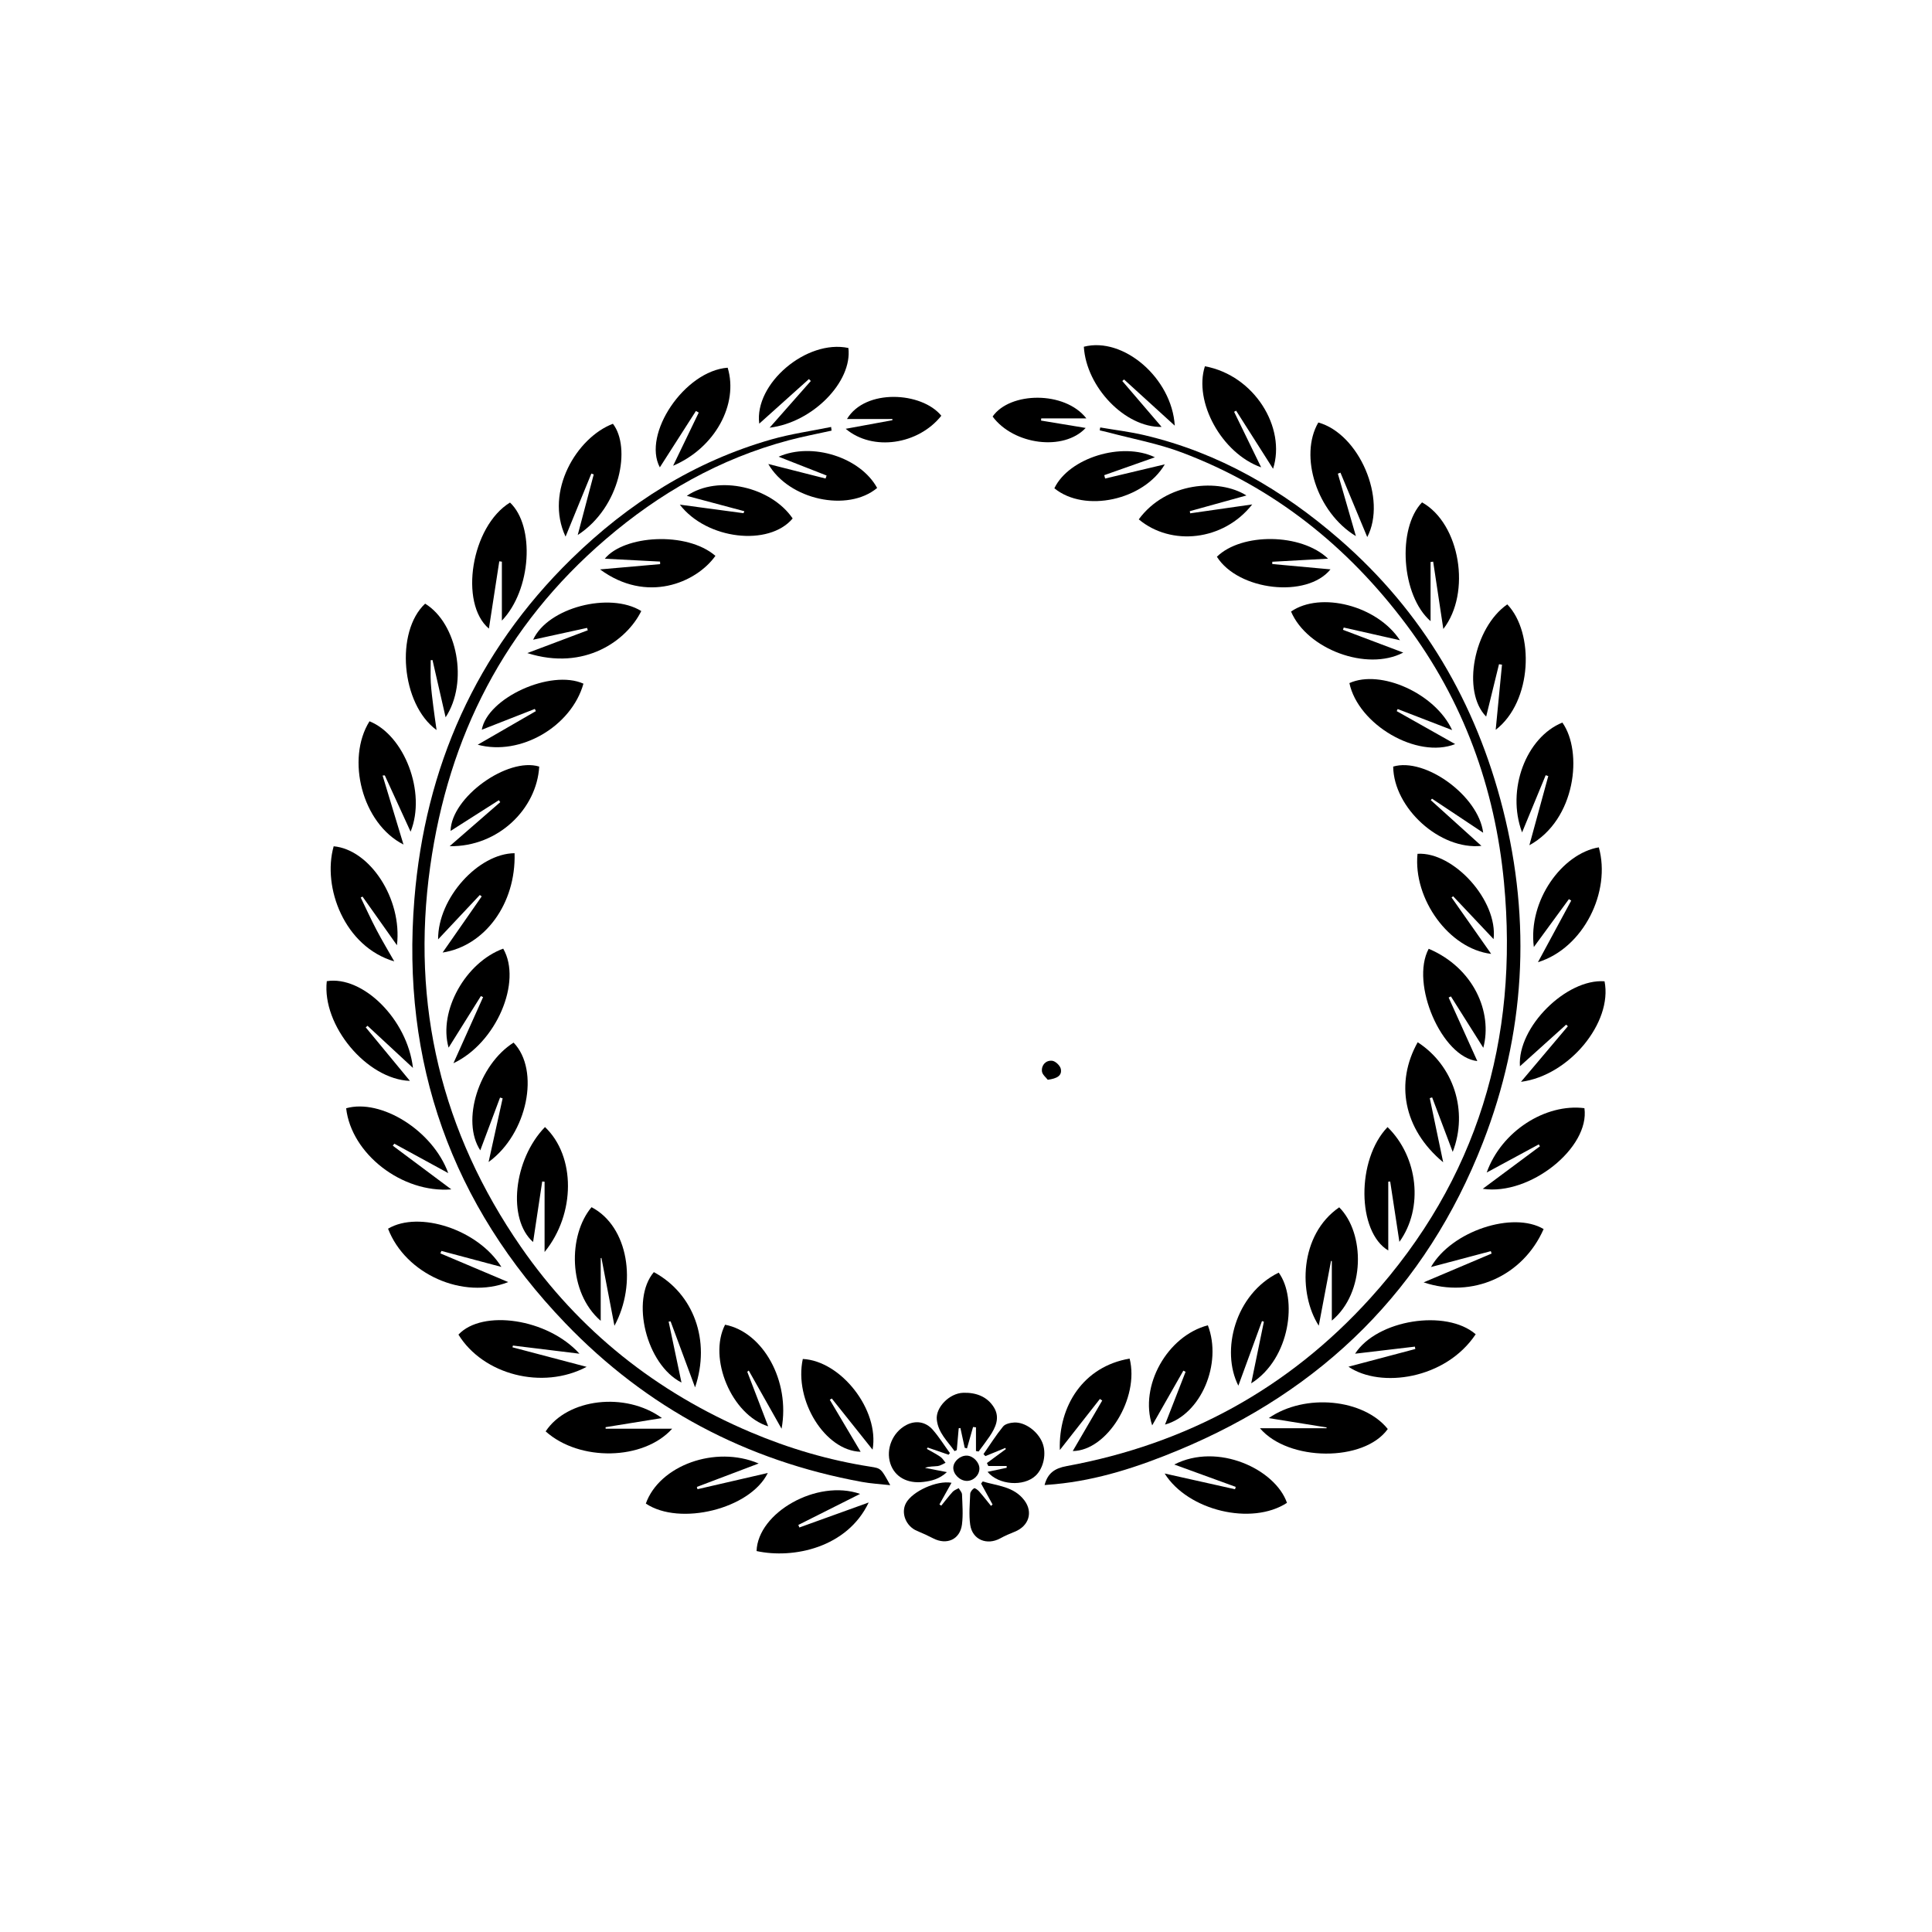
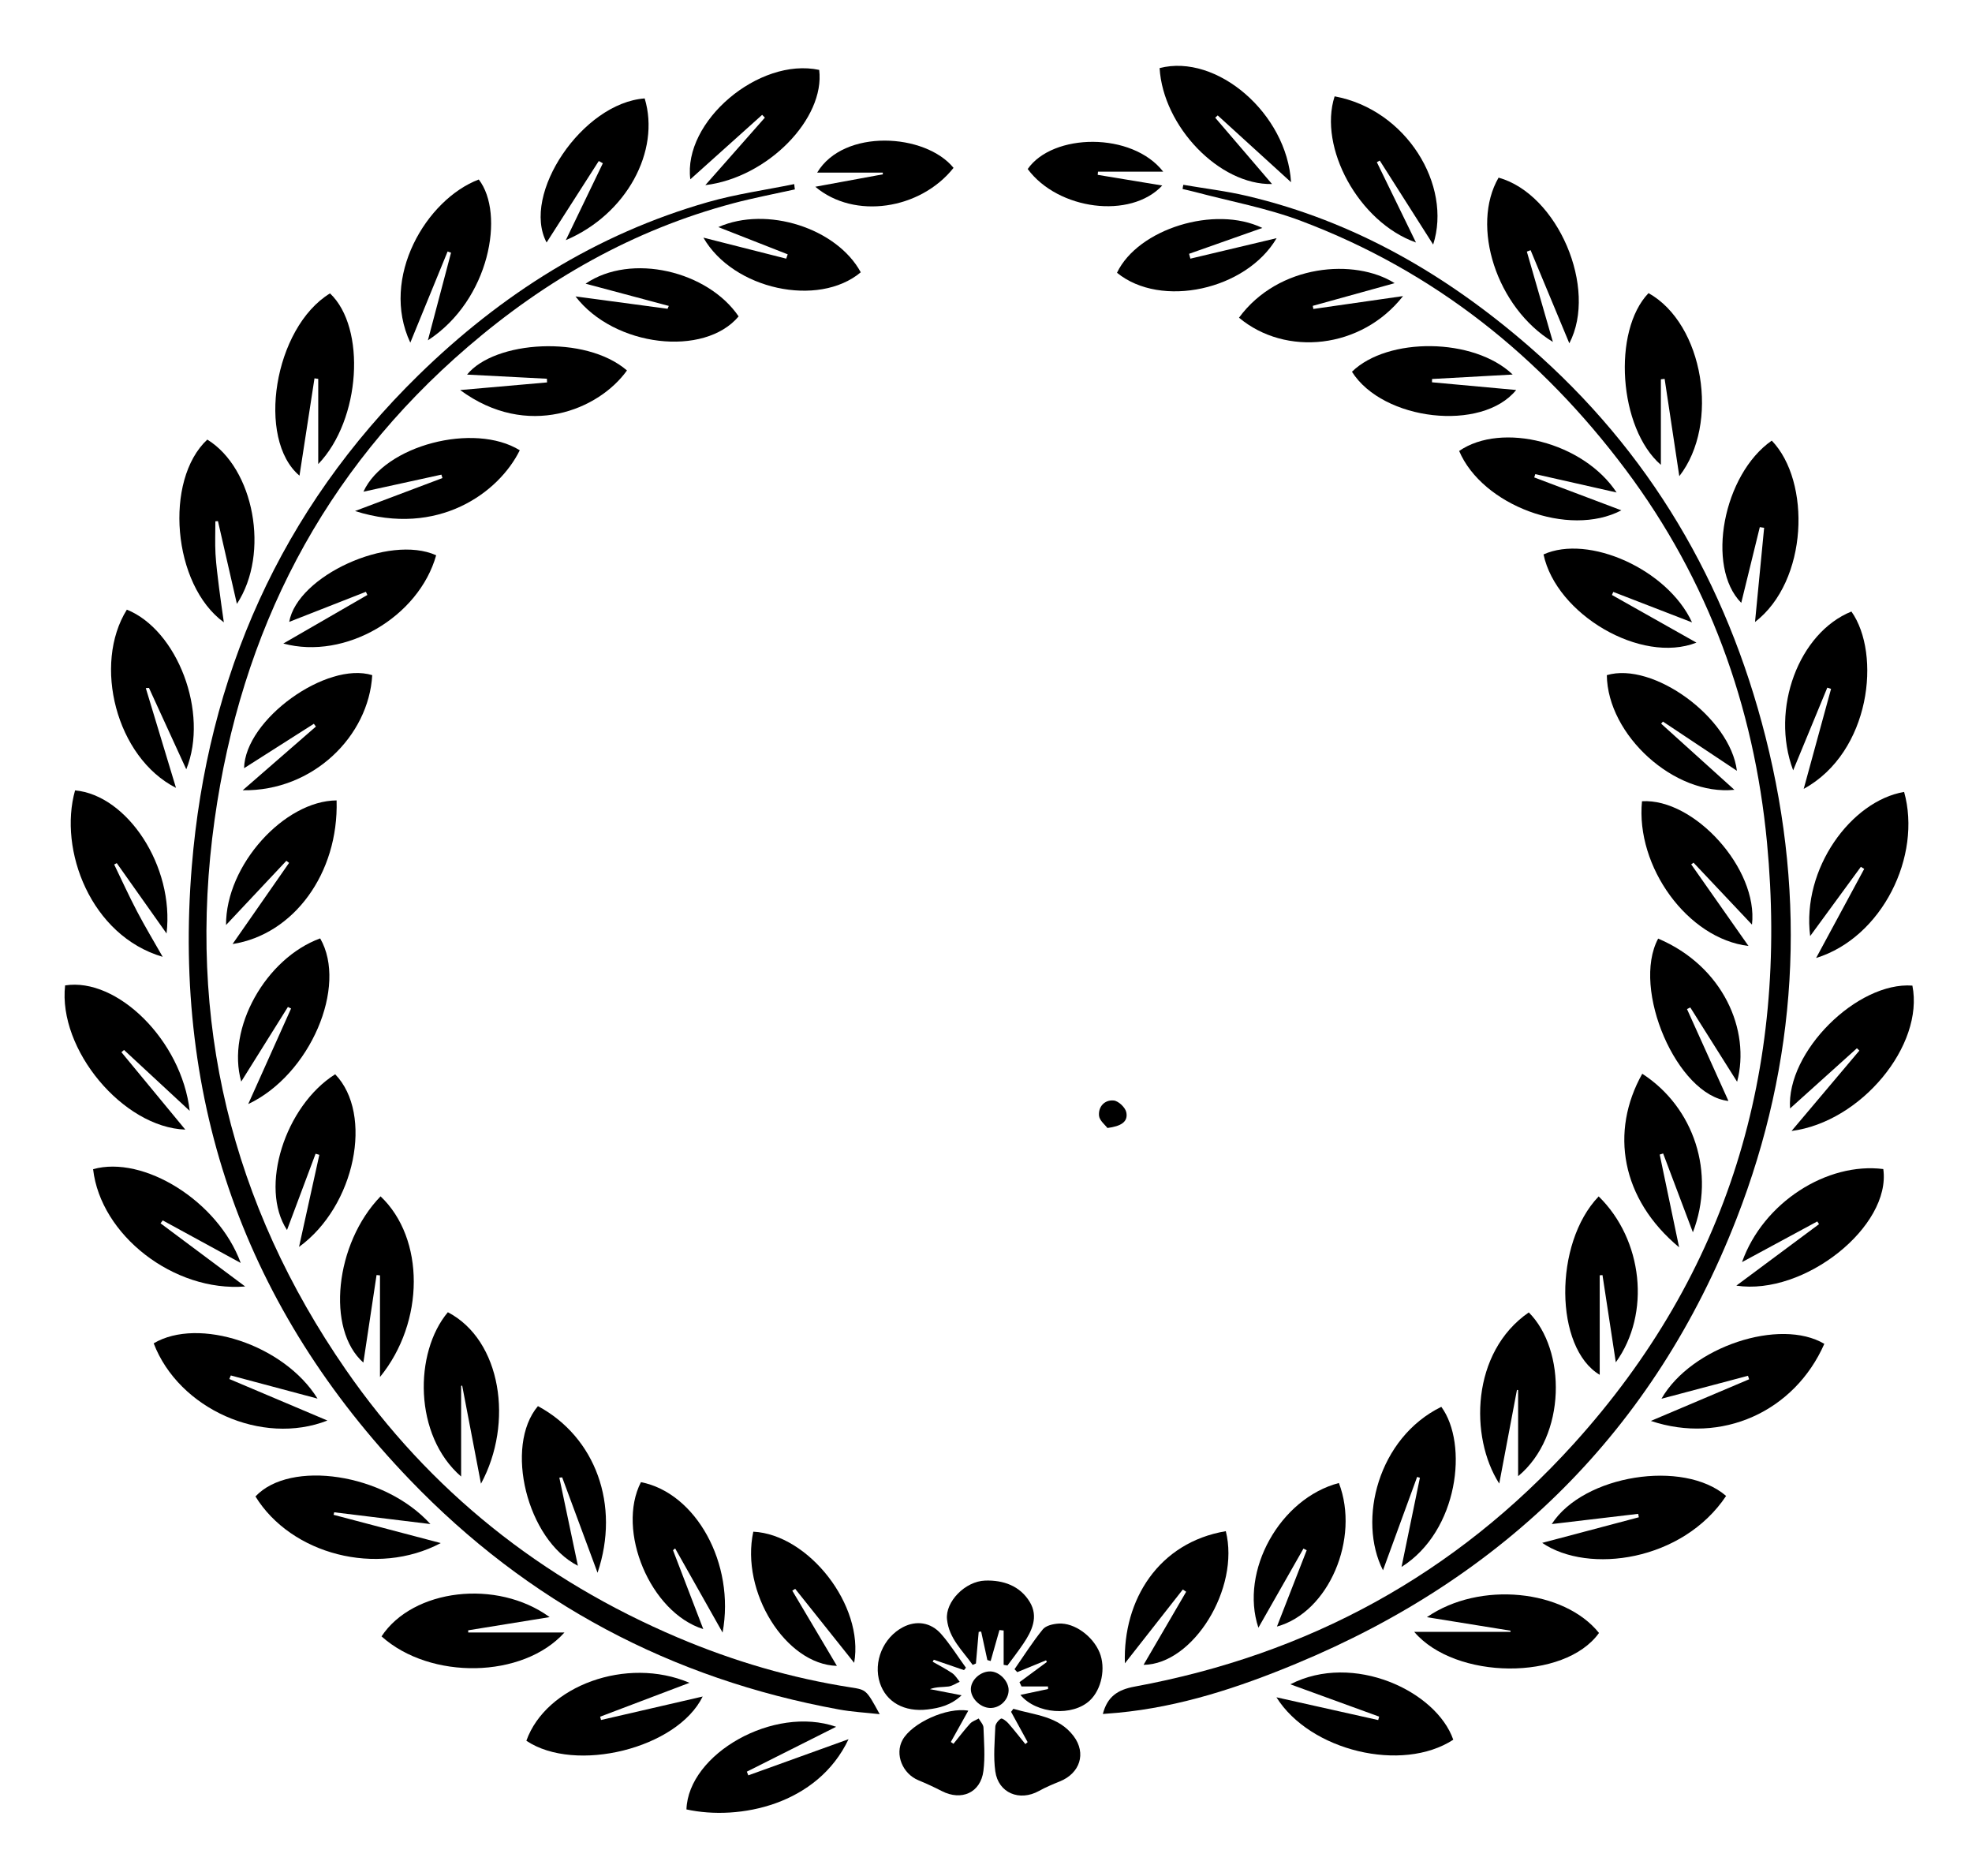
- <svg xmlns="http://www.w3.org/2000/svg" version="1.1" id="Layer_1" x="0px" y="0px" viewBox="0 0 432 432" style="enable-background:new 0 0 432 432;" xml:space="preserve">
+ <svg xmlns="http://www.w3.org/2000/svg" version="1.1" id="Layer_1" x="0px" y="0px" viewBox="63 67 305 290" style="enable-background:new 0 0 432 432;" xml:space="preserve">
  <g>
    <g fill="FRAME_COLOR">
      <path d="M185.94,96.29c-3.2,0.71-6.42,1.32-9.58,2.16c-15.42,4.11-28.91,11.8-40.97,22.16c-22.52,19.34-35.1,43.99-39.2,73.16    c-4.35,30.99,2.57,59.43,20.29,85.04c12.97,18.74,30.27,32.48,51.33,41.42c8.65,3.67,17.57,6.29,26.85,7.73    c2.34,0.37,2.34,0.37,4.4,4.13c-2.28-0.25-4.33-0.36-6.33-0.73c-25.9-4.73-48.09-16.52-66.32-35.49    c-25.47-26.5-36.73-58.39-33.75-94.84c2.4-29.39,13.73-55.15,35.09-76.04c12.78-12.49,27.49-21.81,44.76-26.74    c4.35-1.24,8.88-1.87,13.33-2.78C185.86,95.76,185.9,96.02,185.94,96.29z" />
      <path d="M246.02,95.58c3.3,0.57,6.64,0.96,9.89,1.73c16.59,3.91,30.87,12.22,43.62,23.3c18.62,16.18,30.49,36.51,36.53,60.33    c6.41,25.31,4.96,50.3-4.48,74.53c-12.72,32.65-35.8,55.42-68.16,68.83c-8.87,3.68-17.9,6.66-27.52,7.57    c-0.76,0.07-1.52,0.13-2.33,0.19c0.7-2.66,2.25-3.75,4.95-4.24c26.79-4.94,49.56-17.3,67.89-37.55    c23.96-26.48,33.23-57.86,29.88-93.02c-2.01-21.07-9.06-40.54-21.85-57.61c-13.1-17.49-29.62-30.71-50.17-38.46    c-5.29-2-10.94-3.03-16.43-4.49c-0.64-0.17-1.29-0.31-1.93-0.46C245.93,96,245.97,95.79,246.02,95.58z" />
      <path d="M329.97,298.34c-6.72,10.08-21.26,12.14-28.45,7.26c5.04-1.33,10-2.65,14.95-3.96c-0.03-0.18-0.07-0.35-0.1-0.53    c-4.39,0.52-8.79,1.04-13.37,1.58C307.91,295.08,323.37,292.65,329.97,298.34z" />
      <path d="M131.17,305.63c-9.86,5.23-23.14,1.76-28.66-7.21c5.35-5.7,19.92-3.62,27.06,4.27c-5.26-0.64-10.07-1.23-14.88-1.82    c-0.03,0.13-0.07,0.26-0.1,0.39C120.03,302.7,125.48,304.13,131.17,305.63z" />
      <path d="M92.34,238.79c-3.66-3.39-6.91-6.4-10.16-9.42c-0.13,0.12-0.26,0.23-0.4,0.35c3.3,4,6.61,8.01,9.88,11.97    c-9.63-0.35-19.7-12.38-18.59-22.3C81.11,218.12,91.08,227.88,92.34,238.79z" />
      <path d="M340.09,241.9c3.59-4.25,7.04-8.34,10.49-12.43c-0.13-0.12-0.25-0.24-0.38-0.36c-3.4,3.06-6.8,6.12-10.34,9.31    c-0.59-8.78,10.41-19.63,18.92-19C360.62,228.66,350.86,240.51,340.09,241.9z" />
      <path d="M80.66,200.69c1.18,2.43,2.29,4.89,3.55,7.28c1.23,2.35,2.6,4.62,3.95,7c-11.11-3.26-16.15-16.52-13.55-25.74    c8.04,0.73,15.38,11.69,14.15,22.13c-2.57-3.63-5.13-7.25-7.7-10.88C80.92,200.55,80.79,200.62,80.66,200.69z" />
      <path d="M345.16,274.82c-4.62,10.51-15.93,15.58-26.83,11.92c5.15-2.18,10.17-4.31,15.2-6.44c-0.06-0.18-0.12-0.36-0.18-0.54    c-4.38,1.16-8.75,2.32-13.38,3.55C324.6,275.24,338.32,270.76,345.16,274.82z" />
      <path d="M86.77,274.74c6.92-4.11,20.17,0.19,25.34,8.55c-4.69-1.25-9.05-2.41-13.41-3.58c-0.08,0.18-0.15,0.37-0.23,0.55    c5.05,2.14,10.1,4.27,15.17,6.42C103.55,290.64,90.66,284.9,86.77,274.74z" />
      <path d="M343.89,215.15c2.54-4.7,4.99-9.24,7.44-13.78c-0.17-0.11-0.35-0.21-0.52-0.32c-2.53,3.45-5.05,6.9-7.84,10.71    c-1.33-10.45,6.37-20.91,14.53-22.29C360.27,199.35,354.13,211.98,343.89,215.15z" />
      <path d="M169.64,327.24c-4.82,1.83-9.32,3.53-13.82,5.24c0.05,0.17,0.1,0.34,0.14,0.51c5.2-1.2,10.4-2.4,15.72-3.63    c-3.94,8.06-19.72,11.92-27.27,6.84C147.44,327.7,159.92,323.1,169.64,327.24z" />
      <path d="M77.4,247.81c7.77-2.19,19.34,4.92,22.83,14.5c-4.3-2.34-8.18-4.46-12.06-6.58c-0.11,0.15-0.23,0.3-0.34,0.45    c4.33,3.23,8.66,6.46,13.09,9.77C89.89,266.83,78.56,258.01,77.4,247.81z" />
      <path d="M283.69,317.09c8.2-5.66,21.25-4.25,26.62,2.44c-5.31,7.43-22.24,7.28-28.58-0.17c4.9,0,9.89,0,14.88,0    c0.01-0.06,0.02-0.12,0.03-0.18C292.5,318.51,288.37,317.85,283.69,317.09z" />
      <path d="M135.42,319.46c4.93,0,9.86,0,14.88,0c-6.41,7.13-20.74,7.38-28.29,0.6c4.84-7.34,17.82-8.93,26-2.98    c-4.43,0.72-8.51,1.38-12.6,2.04C135.41,319.24,135.42,319.35,135.42,319.46z" />
      <path d="M322.73,140.64c-0.75-5.01-1.51-10.03-2.27-15.05c-0.19,0.02-0.38,0.04-0.58,0.07c0,4.36,0,8.73,0,13.23    c-6.54-5.67-7.53-20.71-1.91-26.56C326.49,117.09,329.03,132.56,322.73,140.64z" />
      <path d="M287.77,336.04c-7.91,5.15-22.15,1.74-27.35-6.56c5.31,1.19,10.52,2.36,15.74,3.52c0.05-0.18,0.1-0.36,0.15-0.53    c-4.51-1.64-9.02-3.28-13.74-5C272.31,322.47,285.16,328.52,287.77,336.04z" />
      <path d="M112.22,138.77c0-4.62,0-8.9,0-13.18c-0.19-0.03-0.39-0.05-0.58-0.08c-0.78,5.07-1.57,10.15-2.32,15.05    c-6.69-5.64-3.98-22.86,4.72-28.19C119.66,117.68,118.82,131.91,112.22,138.77z" />
      <path d="M332.43,262.18c3.29-9.26,13.18-15.49,21.85-14.39c1.25,8.83-12.17,19.61-22.73,18.03c4.35-3.23,8.57-6.37,12.79-9.51    c-0.09-0.14-0.18-0.28-0.27-0.42C340.2,257.99,336.31,260.09,332.43,262.18z" />
      <path d="M85.55,173.41c1.56,5.13,3.11,10.27,4.67,15.43c-9.28-4.72-12.88-19.11-7.6-27.56c7.8,3.14,12.73,15.91,9.19,24.69    c-2.01-4.39-3.89-8.49-5.77-12.59C85.88,173.38,85.72,173.4,85.55,173.41z" />
      <path d="M340.34,186.13c-3.58-9.54,0.91-21.29,9.01-24.56c4.63,6.54,3,21.74-7.38,27.43c1.42-5.2,2.82-10.33,4.23-15.47    c-0.19-0.06-0.39-0.13-0.58-0.19C343.92,177.46,342.22,181.58,340.34,186.13z" />
      <path d="M299.15,105.91c1.31,4.55,2.62,9.1,4.03,13.97c-8.74-5.31-12.75-17.93-8.4-25.41c9.16,2.56,15.38,17.12,10.94,25.62    c-2-4.81-3.99-9.61-5.99-14.4C299.54,105.76,299.34,105.84,299.15,105.91z" />
      <path d="M99.64,160.39c-1.03-4.48-1.98-8.64-2.93-12.8c-0.13,0.01-0.27,0.02-0.4,0.03c0,1.68-0.07,3.36,0.02,5.03    c0.1,1.75,0.34,3.49,0.55,5.24c0.21,1.71,0.47,3.41,0.74,5.35c-7.96-5.8-9.27-22-2.56-28.26    C102.27,139.4,104.79,152.56,99.64,160.39z" />
      <path d="M337.03,135.14c6.08,6.31,5.65,21.7-2.59,28.05c0.48-4.97,0.94-9.77,1.41-14.57c-0.22-0.03-0.45-0.07-0.67-0.1    c-0.95,3.88-1.9,7.75-2.87,11.71C326.79,154.65,329.52,140.36,337.03,135.14z" />
      <path d="M284.66,104.82c-2.81-4.41-5.53-8.7-8.26-12.99c-0.15,0.08-0.3,0.17-0.45,0.25c1.96,4.04,3.93,8.07,6.05,12.42    c-8.87-3.14-15.12-14.71-12.58-22.6C280.54,83.95,287.61,95.67,284.66,104.82z" />
      <path d="M129.18,119.63c1.28-4.84,2.43-9.19,3.58-13.55c-0.18-0.06-0.36-0.13-0.53-0.19c-1.93,4.7-3.85,9.41-5.77,14.1    c-4.74-10.1,2.52-22.18,10.59-25.23C141.12,100.02,138.77,113.4,129.18,119.63z" />
      <path d="M194.24,335.96c-4.79,10.12-16.87,12.65-25.07,10.86c0.29-8.6,13.5-16.14,23.15-12.78c-4.8,2.42-9.3,4.68-13.81,6.94    c0.08,0.19,0.16,0.38,0.23,0.57C183.9,339.69,189.05,337.84,194.24,335.96z" />
      <path d="M333.43,213.29c-9.42-1.12-17.47-12.28-16.47-22.38c8.06-0.49,18.01,10.45,17.01,19.08c-3.11-3.3-6.07-6.44-9.04-9.58    c-0.12,0.09-0.24,0.18-0.36,0.26C327.48,204.81,330.39,208.95,333.43,213.29z" />
      <path d="M150.51,104.14c2.06-4.27,3.89-8.08,5.73-11.89c-0.21-0.12-0.42-0.24-0.63-0.35c-2.71,4.23-5.41,8.45-8.07,12.6    c-3.96-7.44,5.53-21.57,15.17-22.28C165.17,90.36,159.9,100.15,150.51,104.14z" />
      <path d="M299.45,269.96c5.77,5.76,5.89,19.07-1.65,25.33c0-4.42,0-8.87,0-13.31c-0.06-0.01-0.12-0.03-0.18-0.04    c-0.9,4.75-1.8,9.51-2.74,14.49C290.27,289.24,290.53,276.11,299.45,269.96z" />
      <path d="M121.86,252.01c6.86,6.5,6.87,19.41-0.09,27.94c0-5.42,0-10.57,0-15.72c-0.18-0.02-0.35-0.03-0.53-0.05    c-0.68,4.49-1.35,8.98-2.04,13.54C113.41,272.61,114.8,259.29,121.86,252.01z" />
      <path d="M149.51,295.51c0.95,4.51,1.9,9.02,2.87,13.63c-7.89-4.02-11.43-18.48-6.18-24.69c8.9,4.79,12.76,15.29,9.22,25.77    c-1.89-5.1-3.68-9.93-5.47-14.75C149.81,295.48,149.66,295.49,149.51,295.51z" />
      <path d="M134.32,281.34c0,4.71,0,9.42,0,14c-7.36-6.36-7.29-19.18-2.05-25.41c8.28,4.33,10.21,17.13,5.12,26.52    c-1.02-5.33-1.97-10.26-2.91-15.19C134.43,281.29,134.38,281.31,134.32,281.34z" />
      <path d="M279.77,309.32c0.96-4.67,1.9-9.23,2.84-13.79c-0.14-0.04-0.29-0.09-0.43-0.13c-1.75,4.79-3.5,9.57-5.28,14.44    c-3.96-7.79-0.76-20.48,9.02-25.28C290.12,290.28,288.59,303.76,279.77,309.32z" />
      <path d="M310.26,252.02c6.84,6.69,8.1,18.1,2.65,25.66c-0.71-4.67-1.39-9.08-2.06-13.49c-0.14,0.01-0.28,0.02-0.43,0.03    c0,5.14,0,10.28,0,15.39C303.43,275.45,303.25,259.31,310.26,252.02z" />
      <path d="M111.81,245.42c-1.46,3.89-2.91,7.78-4.42,11.8c-4.32-6.59-0.32-19.18,7.45-24.09c5.95,6.17,3.13,20.37-5.59,26.7    c1.09-4.94,2.12-9.59,3.14-14.24C112.2,245.54,112,245.48,111.81,245.42z" />
      <path d="M262.68,95.18c-3.89-3.54-7.62-6.94-11.34-10.33c-0.13,0.12-0.26,0.23-0.39,0.35c2.9,3.39,5.8,6.78,8.79,10.26    c-8.16,0.17-16.85-8.9-17.39-17.93C251.2,75.24,262.04,84.56,262.68,95.18z" />
      <path d="M312.31,159.01c4.3,2.43,8.6,4.85,13.07,7.37c-8.56,3.36-21.68-4.36-23.65-13.64c6.97-3.14,19.19,2.3,22.97,10.51    c-4.22-1.63-8.2-3.17-12.18-4.71C312.44,158.7,312.38,158.85,312.31,159.01z" />
      <path d="M130.46,152.87c-2.68,9.54-14.05,16.24-23.64,13.65c4.51-2.61,8.75-5.06,13-7.51c-0.08-0.16-0.15-0.32-0.23-0.49    c-3.95,1.55-7.9,3.1-11.86,4.65C109,156.05,123.14,149.58,130.46,152.87z" />
      <path d="M319.46,212.15c10.06,4.27,14.32,14.19,12.21,22.14c-2.5-3.97-4.87-7.73-7.24-11.49c-0.17,0.08-0.34,0.17-0.51,0.25    c2.13,4.73,4.27,9.46,6.41,14.21C322.39,236.4,315.28,219.94,319.46,212.15z" />
      <path d="M97.96,210.05c-0.05-9.28,9.03-19.21,17.1-19.27c0.33,11.3-6.67,20.75-16.09,22.21c2.96-4.25,5.85-8.4,8.74-12.55    c-0.14-0.11-0.28-0.21-0.42-0.32C104.29,203.31,101.3,206.5,97.96,210.05z" />
      <path d="M317,233.05c8.03,5.2,11.36,15.37,7.83,24.52c-1.61-4.26-3.11-8.23-4.6-12.19c-0.18,0.06-0.35,0.11-0.53,0.17    c0.98,4.69,1.96,9.37,3,14.34C313.72,252.42,311.97,242.01,317,233.05z" />
      <path d="M172.09,95.63c3.24-3.67,6.22-7.06,9.21-10.44c-0.14-0.14-0.28-0.29-0.42-0.43c-3.7,3.32-7.41,6.65-11.11,9.97    c-1.16-8.94,10.59-18.91,19.93-16.92C190.63,85.34,181.73,94.47,172.09,95.63z" />
      <path d="M100.31,234.26c-2.34-8.23,3.82-19.08,12.21-22.14c4.27,7.4-1.53,21.09-11.13,25.62c2.29-5.1,4.46-9.94,6.63-14.78    c-0.16-0.08-0.33-0.16-0.49-0.24C105.18,226.48,102.82,230.25,100.31,234.26z" />
      <path d="M167.09,306.73c1.54,4.02,3.09,8.05,4.68,12.2c-8.2-2.55-13.48-15.23-9.64-22.72c8.47,1.64,14.61,12.55,12.63,23.26    c-2.6-4.61-4.97-8.81-7.34-13.01C167.31,306.54,167.2,306.63,167.09,306.73z" />
      <path d="M120.57,171.41c-0.53,9.4-9.14,17.98-20.03,17.8c3.92-3.41,7.62-6.63,11.32-9.85c-0.11-0.14-0.21-0.28-0.32-0.43    c-3.57,2.27-7.13,4.54-10.79,6.87C100.91,178.24,113.52,169.23,120.57,171.41z" />
      <path d="M311.52,171.41c7.1-2.12,19.09,6.51,20.12,14.79c-3.93-2.62-7.69-5.11-11.44-7.61c-0.09,0.11-0.18,0.22-0.28,0.32    c3.74,3.38,7.48,6.75,11.33,10.23C321.97,190.1,311.64,180.69,311.52,171.41z" />
      <path d="M119.21,143.04c3.28-7.18,17.11-10.77,24.18-6.41c-3.21,6.55-12.63,13.48-25.48,9.4c4.8-1.81,9.16-3.46,13.52-5.1    c-0.05-0.18-0.11-0.36-0.16-0.53C127.28,141.28,123.29,142.15,119.21,143.04z" />
      <path d="M313.03,143.16c-4.41-0.99-8.49-1.91-12.57-2.84c-0.06,0.17-0.11,0.34-0.17,0.51c4.43,1.67,8.85,3.34,13.48,5.09    c-8.15,4.27-21.52-0.77-25.09-9.18C295.27,132.2,307.92,135.38,313.03,143.16z" />
      <path d="M179.51,303.87c8.52,0.42,17.18,11.39,15.6,20.28c-3.16-3.96-6.14-7.7-9.12-11.44c-0.15,0.09-0.3,0.19-0.45,0.28    c2.3,3.87,4.59,7.75,6.9,11.63C184.49,324.4,177.5,313.14,179.51,303.87z" />
      <path d="M270.08,296.34c3.28,8.57-1.55,19.99-9.58,22.2c1.58-4.06,3.09-7.93,4.6-11.8c-0.17-0.09-0.34-0.17-0.5-0.26    c-2.3,4.05-4.61,8.1-6.97,12.24C254.71,309.95,260.98,298.72,270.08,296.34z" />
      <path d="M236.98,324.23c-0.32-9.87,5.26-18.7,15.61-20.44c2.22,8.82-5.04,20.6-12.72,20.67c2.2-3.76,4.4-7.53,6.59-11.3    c-0.17-0.12-0.35-0.23-0.52-0.35C243.07,316.47,240.2,320.13,236.98,324.23z" />
      <path d="M296.96,124.92c-4.41,0.24-8.44,0.46-12.47,0.69c0,0.17-0.01,0.34-0.01,0.51c4.33,0.39,8.66,0.79,13.02,1.19    c-5.28,6.52-20.6,4.78-25.4-2.82C277.6,119.11,290.94,119.17,296.96,124.92z" />
      <path d="M254.63,116.13c6.12-8.34,17.95-9.21,24.07-5.34c-4.37,1.21-8.51,2.36-12.66,3.51c0.03,0.16,0.06,0.32,0.09,0.48    c4.62-0.66,9.24-1.33,13.87-1.99C273.55,121.01,261.83,122.16,254.63,116.13z" />
      <path d="M166.44,114.31c-4.25-1.13-8.49-2.27-12.87-3.44c7.07-4.82,18.92-1.94,23.67,5.06c-5.31,6.32-19.22,4.74-25.23-3.09    c4.89,0.66,9.57,1.29,14.24,1.91C166.31,114.6,166.37,114.45,166.44,114.31z" />
      <path d="M159.97,124.29c-4.35,6.08-15.4,10.7-25.8,3.03c4.6-0.4,9.02-0.79,13.44-1.18c-0.01-0.19-0.01-0.38-0.02-0.57    c-4.08-0.21-8.16-0.42-12.35-0.64C139.47,119.7,153.52,118.73,159.97,124.29z" />
      <path d="M258.24,102.25c-3.85,1.36-7.59,2.68-11.33,4c0.07,0.25,0.14,0.5,0.2,0.75c4.47-1.06,8.94-2.12,13.34-3.17    c-4.69,8.01-17.89,10.91-24.69,5.35C239.01,102.39,250.88,98.7,258.24,102.25z" />
      <path d="M196.13,109.11c-6.58,5.5-19.73,2.66-24.34-5.36c4.33,1.1,8.57,2.18,12.81,3.25c0.08-0.22,0.15-0.44,0.23-0.67    c-3.53-1.39-7.07-2.77-10.73-4.21C181.62,98.8,192.43,102.3,196.13,109.11z" />
      <path d="M210.48,92.96c-5.13,6.46-15.33,8.03-21.38,2.92c3.71-0.68,7.07-1.3,10.44-1.92c0-0.09,0-0.18,0-0.27    c-3.36,0-6.72,0-10.15,0C193.49,86.84,206.12,87.6,210.48,92.96z" />
      <path d="M242.91,93.55c-3.66,0-6.88,0-10.09,0c-0.01,0.16-0.03,0.33-0.04,0.49c3.28,0.54,6.56,1.08,9.98,1.65    c-4.91,5.26-16.12,3.78-20.81-2.55C225.82,87.57,238.09,87.36,242.91,93.55z" />
      <path d="M221.94,336.41c-0.85-1.56-1.7-3.12-2.56-4.68c0.12-0.16,0.24-0.31,0.35-0.47c3.29,0.98,6.96,1.1,9.32,4.22    c2.01,2.67,0.98,5.77-2.16,7.02c-1.09,0.44-2.19,0.9-3.21,1.47c-2.99,1.65-6.27,0.32-6.74-3.03c-0.32-2.26-0.09-4.61,0-6.91    c0.02-0.45,0.47-1,0.87-1.25c0.18-0.11,0.83,0.37,1.13,0.71c0.92,1.04,1.77,2.15,2.65,3.23    C221.7,336.62,221.82,336.51,221.94,336.41z" />
      <path d="M220.82,329.11c1.49-0.32,2.88-0.62,4.28-0.91c0-0.13-0.01-0.27-0.01-0.4c-1.37,0-2.73,0-4.1,0    c-0.1-0.22-0.21-0.44-0.31-0.66c1.41-1.04,2.82-2.08,4.23-3.12c-0.04-0.09-0.08-0.17-0.12-0.26c-1.48,0.61-2.97,1.22-4.45,1.83    c-0.14-0.15-0.28-0.3-0.43-0.45c1.44-2.07,2.79-4.22,4.38-6.17c0.48-0.59,1.61-0.84,2.46-0.89c2.45-0.14,5.28,1.95,6.32,4.48    c0.98,2.39,0.31,5.7-1.51,7.41C228.91,332.46,223.31,332.09,220.82,329.11z" />
      <path d="M212.76,331.55c-0.92,1.65-1.81,3.25-2.7,4.84c0.14,0.09,0.28,0.19,0.41,0.28c0.85-1.04,1.66-2.12,2.56-3.11    c0.33-0.37,0.89-0.54,1.34-0.8c0.26,0.47,0.72,0.92,0.74,1.4c0.08,2.24,0.27,4.51-0.01,6.71c-0.43,3.37-3.4,4.68-6.44,3.11    c-1.17-0.6-2.37-1.16-3.59-1.66c-2.49-1.02-3.7-4.01-2.48-6.24C204.03,333.46,209.44,330.97,212.76,331.55z" />
      <path d="M212.1,325.28c-1.56-0.54-3.11-1.07-4.67-1.61c-0.06,0.1-0.12,0.2-0.18,0.31c1.02,0.58,2.07,1.12,3.04,1.78    c0.46,0.32,0.77,0.87,1.14,1.32c-0.57,0.25-1.13,0.65-1.72,0.73c-0.93,0.12-1.89,0.03-2.88,0.41c1.47,0.29,2.94,0.57,4.9,0.95    c-1.69,1.56-3.43,1.97-5.25,2.19c-3.62,0.44-6.43-1.14-7.4-4.12c-1.05-3.24,0.51-6.99,3.57-8.6c2.04-1.07,4.3-0.79,5.92,1.06    c1.42,1.62,2.56,3.47,3.83,5.21C212.29,325.03,212.19,325.15,212.1,325.28z" />
      <path d="M215.71,323.72c-0.32-1.47-0.64-2.94-0.96-4.41c-0.13,0.02-0.25,0.03-0.38,0.05c-0.14,1.63-0.29,3.26-0.43,4.89    c-0.17,0.07-0.34,0.15-0.5,0.22c-1.55-2.2-3.66-4.08-3.97-7.03c-0.29-2.71,2.79-5.91,5.91-6.01c2.8-0.09,5.38,0.81,6.89,3.31    c1.38,2.29,0.34,4.48-1.01,6.47c-0.77,1.14-1.62,2.24-2.44,3.35c-0.2-0.03-0.39-0.07-0.59-0.1c0-1.77,0-3.54,0-5.31    c-0.22-0.02-0.43-0.05-0.65-0.07c-0.45,1.6-0.9,3.19-1.36,4.79C216.05,323.82,215.88,323.77,215.71,323.72z" />
      <path d="M216.21,325.48c1.4,0.05,2.81,1.52,2.79,2.92c-0.02,1.51-1.39,2.79-2.9,2.73c-1.55-0.06-3.02-1.57-2.94-3.02    C213.24,326.71,214.72,325.43,216.21,325.48z" />
      <path d="M234.28,241.44c-0.34-0.47-1.23-1.15-1.3-1.9c-0.13-1.41,0.88-2.49,2.28-2.35c0.73,0.07,1.79,1.08,1.94,1.82    C237.51,240.51,236.35,241.17,234.28,241.44z" />
    </g>
  </g>
</svg>
